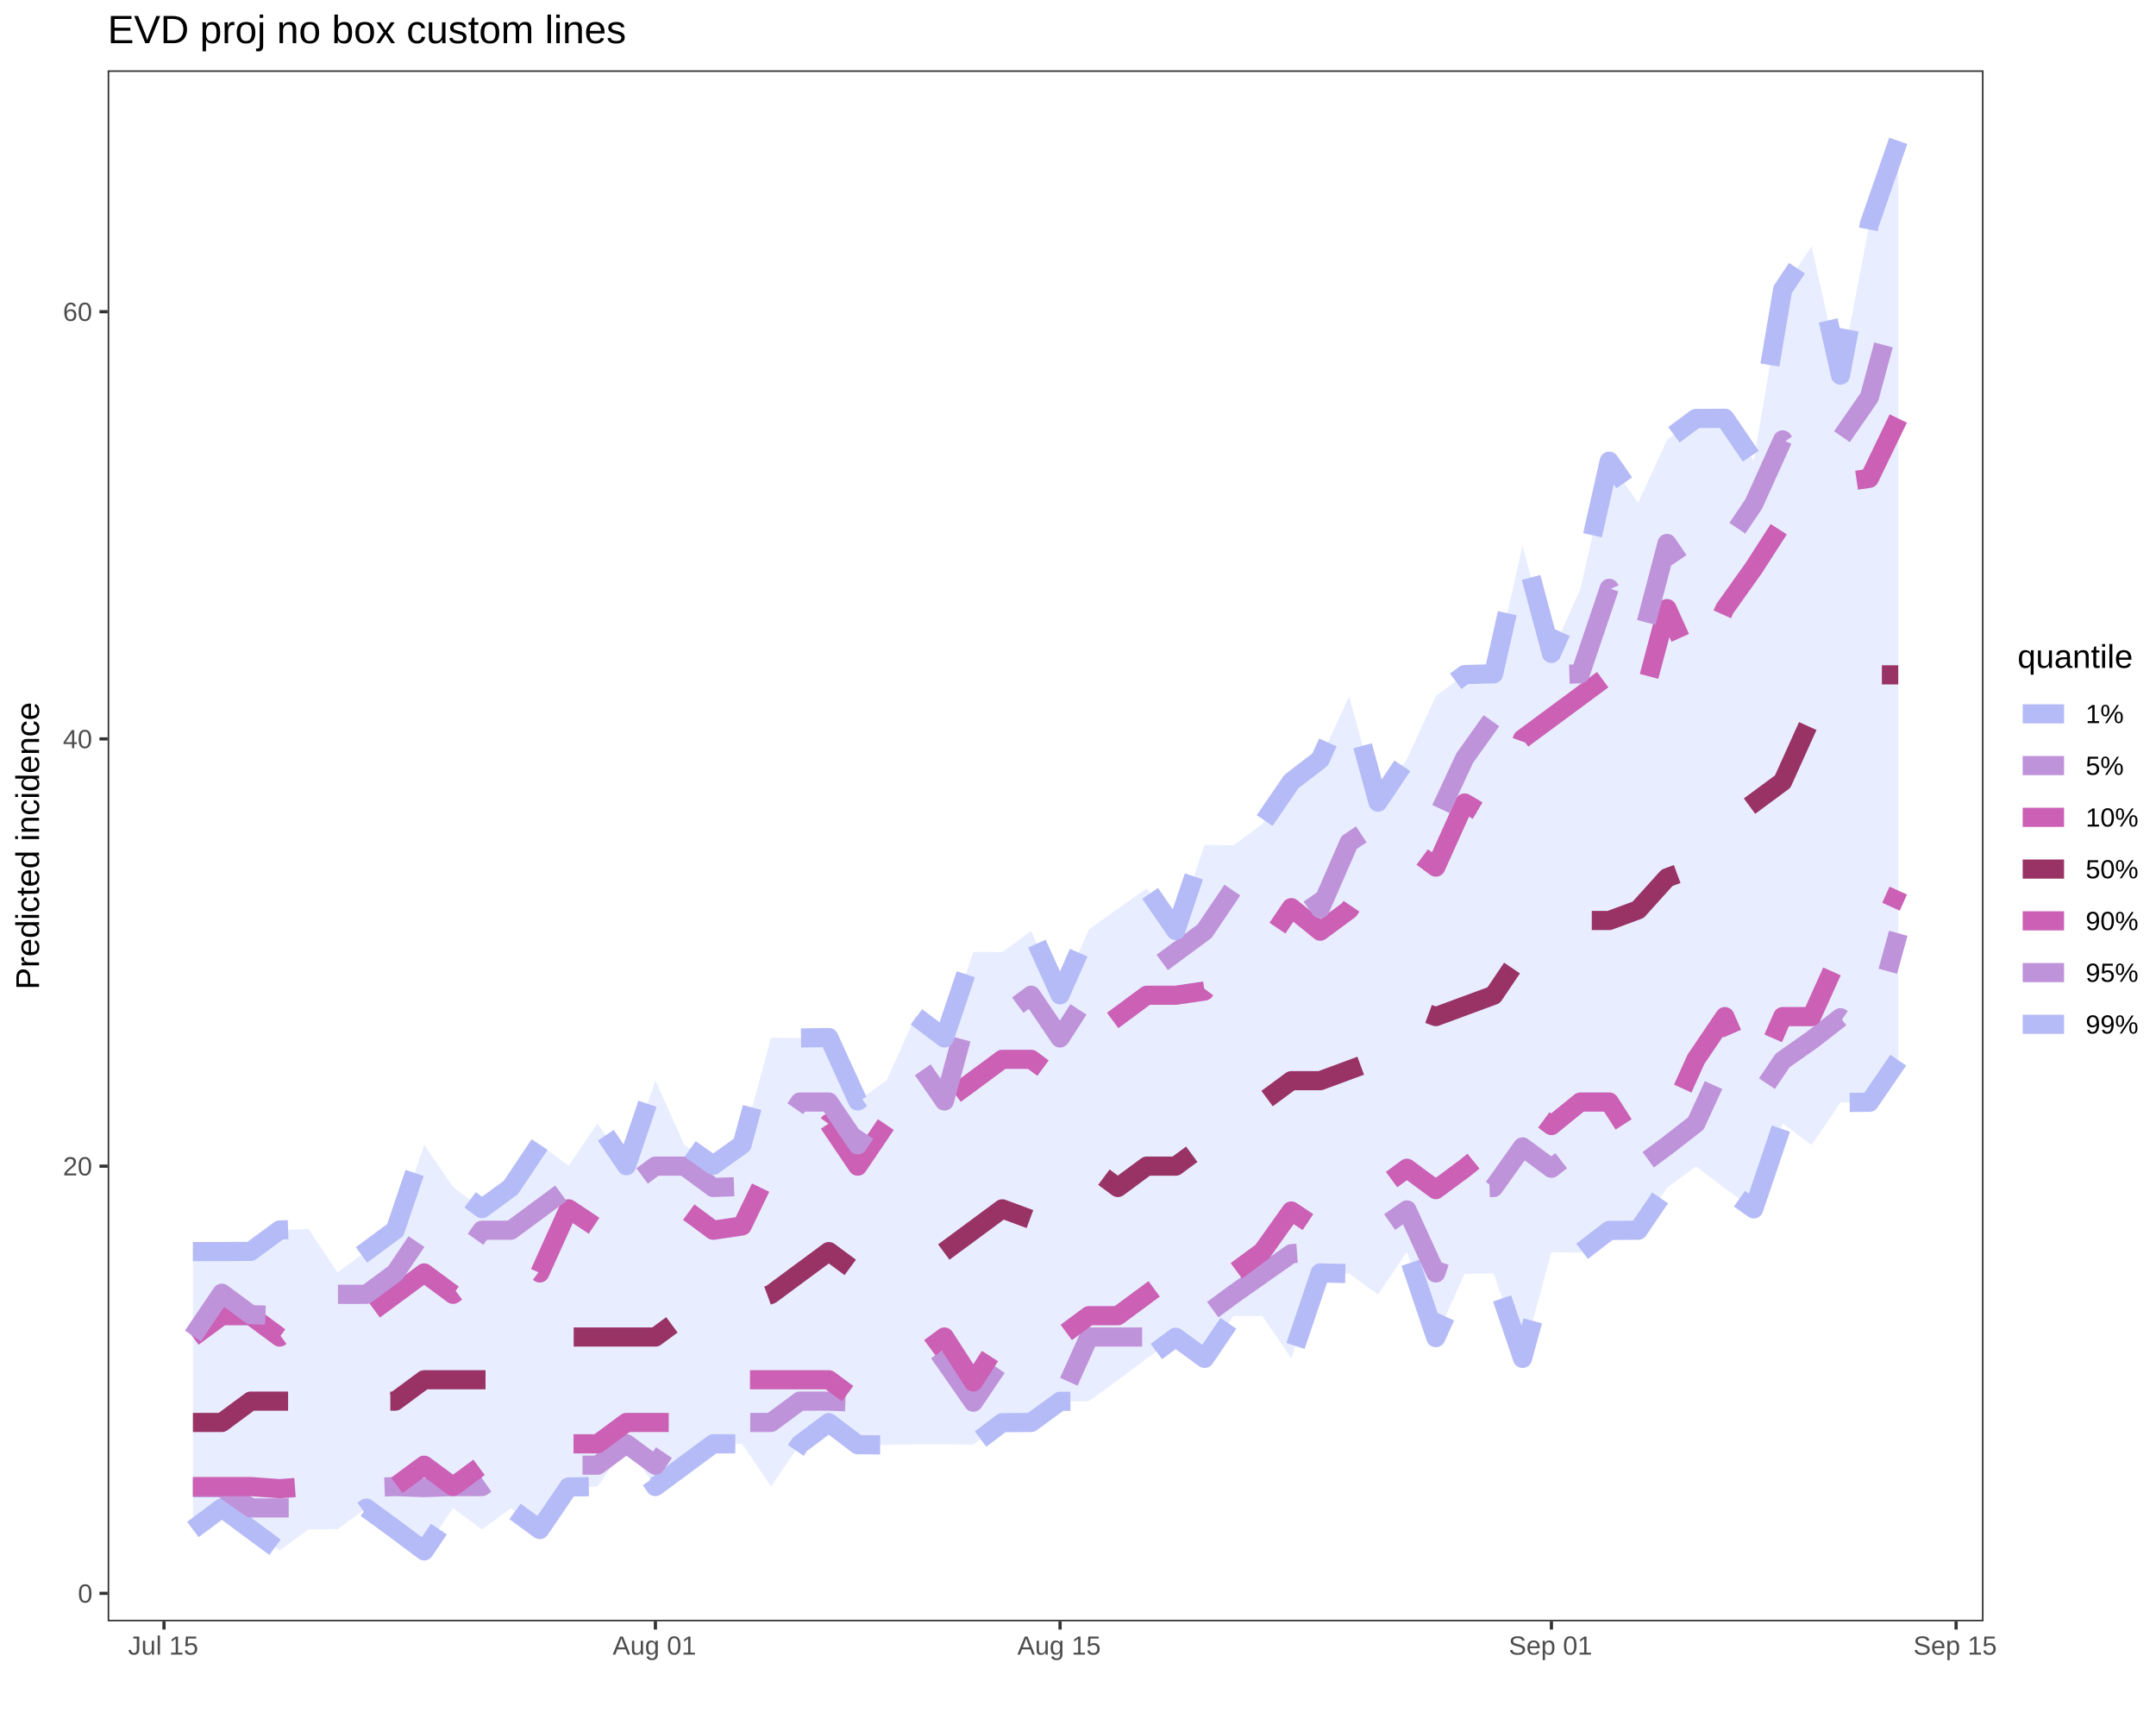
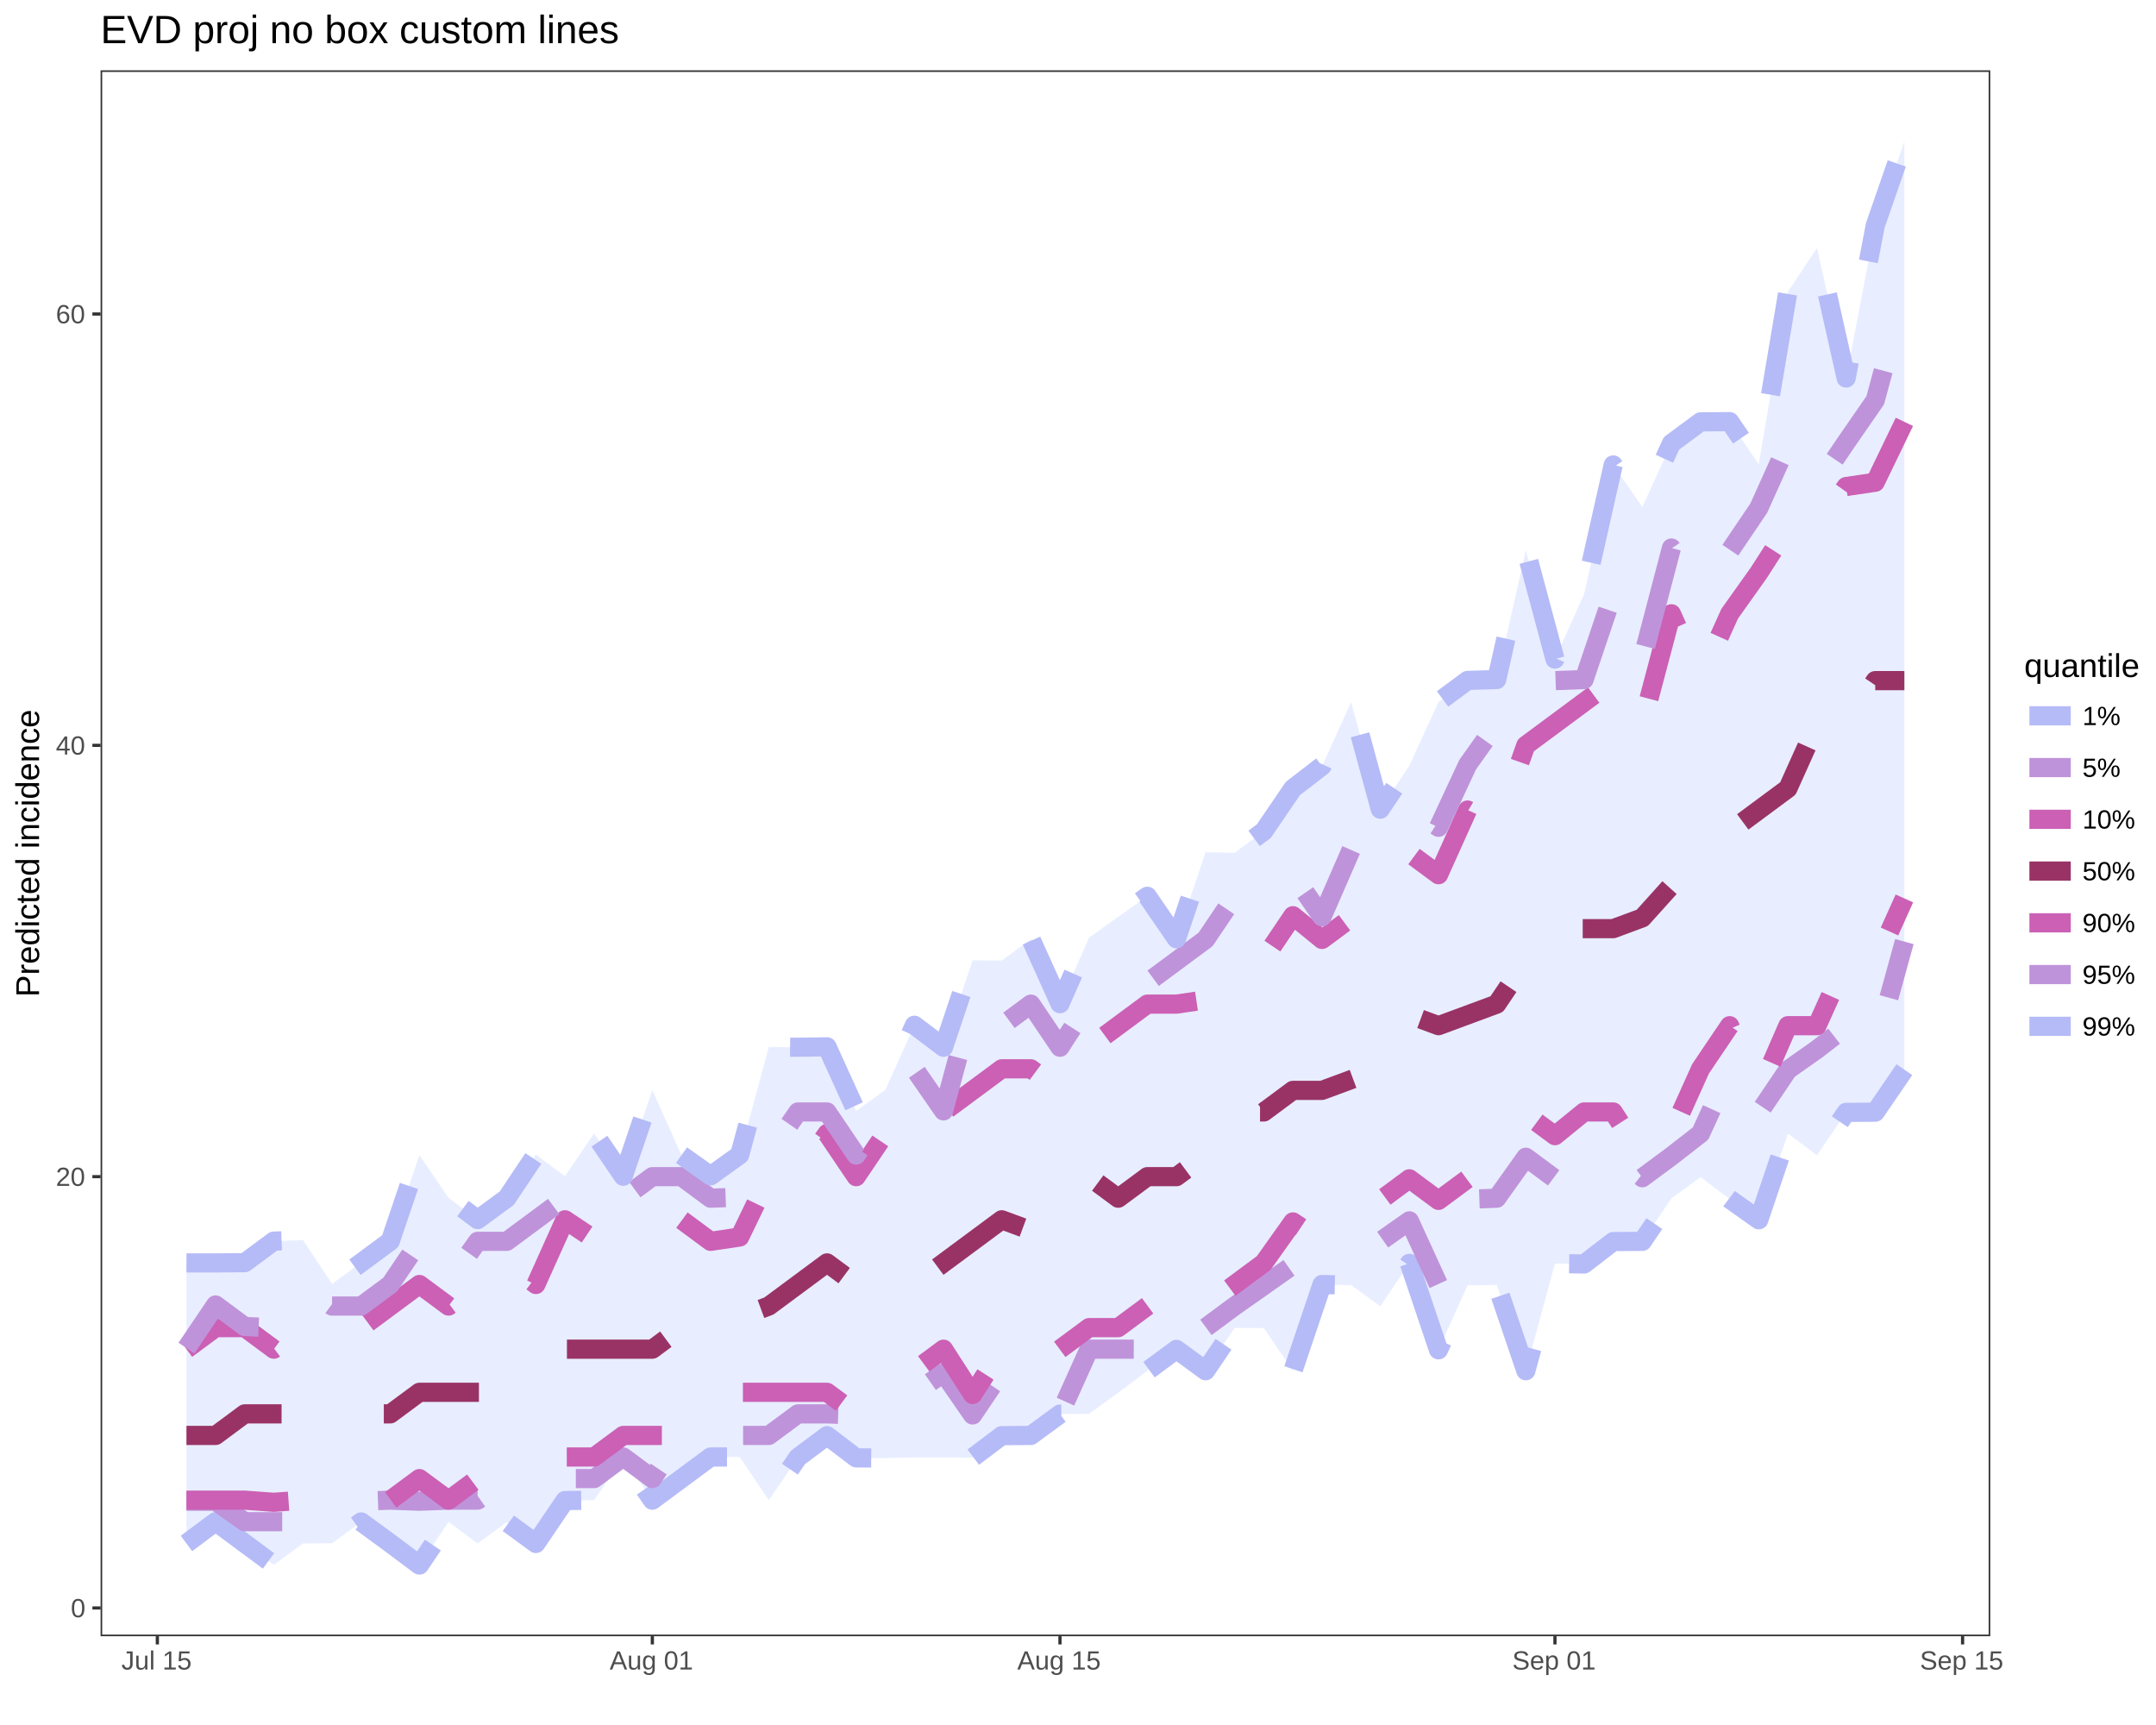
<svg xmlns="http://www.w3.org/2000/svg" viewBox="0 0 720.00 576.00">
  <defs>
    <style type="text/css">
    line, polyline, path, rect, circle {
      fill: none;
      stroke: #000000;
      stroke-linecap: round;
      stroke-linejoin: round;
      stroke-miterlimit: 10.00;
    }
  </style>
  </defs>
  <rect width="100%" height="100%" style="stroke: none; fill: #FFFFFF;" />
  <rect x="0.00" y="0.00" width="720.00" height="576.00" style="stroke-width: 1.07; stroke: #FFFFFF; fill: #FFFFFF;" />
  <defs>
-     <clipPath id="cpMzUuOTQ4fDY2Mi40MDl8NTQxLjM5MXwyMy40NzY3">
-       <rect x="35.95" y="23.48" width="626.46" height="517.91" />
+     <clipPath id="cpMzMuNTg4N3w2NjQuNjV8NTQ2LjM2fDIzLjQ3Njc=">
+       <rect x="33.59" y="23.48" width="631.06" height="522.88" />
    </clipPath>
  </defs>
-   <rect x="35.95" y="23.48" width="626.46" height="517.91" style="stroke-width: 1.07; stroke: none; fill: #FFFFFF;" clip-path="url(#cpMzUuOTQ4fDY2Mi40MDl8NTQxLjM5MXwyMy40NzY3)" />
-   <polyline points="64.42,417.92 74.08,417.92 83.73,417.85 93.38,410.72 103.03,410.36 112.69,424.84 122.34,417.85 131.99,410.72 141.65,382.26 151.30,396.38 160.95,403.58 170.60,396.52 180.26,382.11 189.91,389.25 199.56,375.05 209.21,389.25 218.87,360.79 228.52,382.26 238.17,389.10 247.83,382.18 257.48,346.52 267.13,346.59 276.78,346.45 286.44,367.63 296.09,360.72 305.74,339.32 315.39,346.59 325.05,317.85 334.70,317.92 344.35,310.86 354.01,332.18 363.66,310.36 373.31,303.44 382.96,296.66 392.62,310.72 402.27,282.11 411.92,282.26 421.57,275.12 431.23,261.00 440.88,253.58 450.53,232.47 460.18,267.85 469.84,253.44 479.49,232.40 489.14,225.26 498.80,224.98 508.45,182.18 518.10,218.20 527.75,196.73 537.41,154.01 547.06,167.92 556.71,146.88 566.36,139.74 576.02,139.67 585.67,153.80 595.32,96.73 604.98,82.25 614.63,125.26 624.28,74.84 633.93,47.02 633.93,354.01 624.28,368.06 614.63,368.13 604.98,382.33 595.32,375.12 585.67,403.65 576.02,396.81 566.36,389.53 556.71,396.59 547.06,410.79 537.41,410.86 527.75,418.28 518.10,418.13 508.45,453.58 498.80,425.20 489.14,425.34 479.49,446.66 469.84,418.06 460.18,432.26 450.53,425.27 440.88,425.05 431.23,453.58 421.57,439.46 411.92,439.39 402.27,453.58 392.62,446.52 382.96,453.65 373.31,460.86 363.66,467.85 354.01,467.92 344.35,474.98 334.70,475.05 325.05,482.33 315.39,482.26 305.74,482.26 296.09,482.47 286.44,482.40 276.78,475.05 267.13,482.26 257.48,496.38 247.83,482.11 238.17,482.11 228.52,489.25 218.87,496.38 209.21,482.40 199.56,496.38 189.91,496.52 180.26,510.72 170.60,503.66 160.95,510.72 151.30,503.58 141.65,517.85 131.99,510.65 122.34,503.58 112.69,510.65 103.03,510.72 93.38,517.78 83.73,510.65 74.08,503.51 64.42,510.72 " style="stroke-width: 1.07; stroke: none; fill: #B3C6FF; fill-opacity: 0.30;" clip-path="url(#cpMzUuOTQ4fDY2Mi40MDl8NTQxLjM5MXwyMy40NzY3)" />
-   <polyline points="64.42,510.72 74.08,503.51 83.73,510.65 93.38,517.78 103.03,510.72 112.69,510.65 122.34,503.58 131.99,510.65 141.65,517.85 151.30,503.58 160.95,510.72 170.60,503.66 180.26,510.72 189.91,496.52 199.56,496.38 209.21,482.40 218.87,496.38 228.52,489.25 238.17,482.11 247.83,482.11 257.48,496.38 267.13,482.26 276.78,475.05 286.44,482.40 296.09,482.47 305.74,482.26 315.39,482.26 325.05,482.33 334.70,475.05 344.35,474.98 354.01,467.92 363.66,467.85 373.31,460.86 382.96,453.65 392.62,446.52 402.27,453.58 411.92,439.39 421.57,439.46 431.23,453.58 440.88,425.05 450.53,425.27 460.18,432.26 469.84,418.06 479.49,446.66 489.14,425.34 498.80,425.20 508.45,453.58 518.10,418.13 527.75,418.28 537.41,410.86 547.06,410.79 556.71,396.59 566.36,389.53 576.02,396.81 585.67,403.65 595.32,375.12 604.98,382.33 614.63,368.13 624.28,368.06 633.93,354.01 " style="stroke-width: 6.40; stroke: #B5BBF7; stroke-dasharray: 34.14,34.14; stroke-linecap: butt;" clip-path="url(#cpMzUuOTQ4fDY2Mi40MDl8NTQxLjM5MXwyMy40NzY3)" />
-   <polyline points="64.42,496.74 74.08,496.74 83.73,503.51 93.38,503.51 103.03,503.51 112.69,503.51 122.34,496.74 131.99,496.38 141.65,496.74 151.30,496.38 160.95,496.38 170.60,489.60 180.26,489.60 189.91,489.25 199.56,489.25 209.21,482.11 218.87,489.25 228.52,474.98 238.17,474.98 247.83,474.98 257.48,474.98 267.13,467.85 276.78,467.85 286.44,468.21 296.09,467.85 305.74,461.07 315.39,454.30 325.05,468.21 334.70,453.94 344.35,460.72 354.01,467.85 363.66,446.45 373.31,446.45 382.96,446.45 392.62,432.19 402.27,439.32 411.92,432.19 421.57,425.41 431.23,418.63 440.88,417.92 450.53,417.92 460.18,410.79 469.84,404.01 479.49,425.05 489.14,396.88 498.80,396.52 508.45,382.97 518.10,390.10 527.75,382.61 537.41,382.26 547.06,389.75 556.71,382.61 566.36,375.12 576.02,354.08 585.67,368.35 595.32,354.08 604.98,347.31 614.63,339.82 624.28,346.59 633.93,311.64 " style="stroke-width: 6.40; stroke: #BF93DA; stroke-dasharray: 34.14,34.14; stroke-linecap: butt;" clip-path="url(#cpMzUuOTQ4fDY2Mi40MDl8NTQxLjM5MXwyMy40NzY3)" />
-   <polyline points="64.42,496.38 74.08,496.38 83.73,496.38 93.38,497.09 103.03,496.38 112.69,496.38 122.34,496.38 131.99,496.38 141.65,489.25 151.30,496.38 160.95,489.25 170.60,489.25 180.26,482.11 189.91,482.11 199.56,482.11 209.21,474.98 218.87,474.98 228.52,474.98 238.17,461.43 247.83,460.72 257.48,460.72 267.13,460.72 276.78,460.72 286.44,467.85 296.09,460.72 305.74,453.58 315.39,446.45 325.05,461.43 334.70,446.45 344.35,453.58 354.01,446.45 363.66,439.32 373.31,439.32 382.96,432.19 392.62,425.05 402.27,432.19 411.92,425.05 421.57,417.92 431.23,404.37 440.88,410.79 450.53,403.65 460.18,397.23 469.84,390.10 479.49,397.23 489.14,390.10 498.80,382.26 508.45,368.70 518.10,375.84 527.75,367.99 537.41,367.99 547.06,382.97 556.71,375.12 566.36,353.73 576.02,339.46 585.67,361.57 595.32,339.46 604.98,339.46 614.63,318.06 624.28,318.77 633.93,297.38 " style="stroke-width: 6.40; stroke: #CB60B5; stroke-dasharray: 34.14,34.14; stroke-linecap: butt;" clip-path="url(#cpMzUuOTQ4fDY2Mi40MDl8NTQxLjM5MXwyMy40NzY3)" />
-   <polyline points="64.42,474.98 74.08,474.98 83.73,467.85 93.38,467.85 103.03,467.85 112.69,467.85 122.34,467.85 131.99,467.85 141.65,460.72 151.30,460.72 160.95,460.72 170.60,460.72 180.26,453.58 189.91,446.45 199.56,446.45 209.21,446.45 218.87,446.45 228.52,439.32 238.17,439.32 247.83,435.75 257.48,432.19 267.13,425.05 276.78,417.92 286.44,425.05 296.09,425.05 305.74,425.05 315.39,417.92 325.05,410.79 334.70,403.65 344.35,407.22 354.01,403.65 363.66,389.39 373.31,396.52 382.96,389.39 392.62,389.39 402.27,382.26 411.92,367.99 421.57,367.99 431.23,360.86 440.88,360.86 450.53,357.29 460.18,353.73 469.84,335.89 479.49,339.46 489.14,335.89 498.80,332.33 508.45,318.06 518.10,307.36 527.75,307.36 537.41,307.36 547.06,303.80 556.71,293.10 566.36,289.53 576.02,275.27 585.67,268.13 595.32,261.00 604.98,239.60 614.63,239.60 624.28,225.34 633.93,225.34 " style="stroke-width: 6.40; stroke: #993366; stroke-dasharray: 34.14,34.14; stroke-linecap: butt;" clip-path="url(#cpMzUuOTQ4fDY2Mi40MDl8NTQxLjM5MXwyMy40NzY3)" />
-   <polyline points="64.42,446.45 74.08,439.32 83.73,439.32 93.38,446.45 103.03,439.32 112.69,438.60 122.34,439.32 131.99,432.19 141.65,425.05 151.30,432.19 160.95,425.05 170.60,417.92 180.26,425.05 189.91,403.65 199.56,410.07 209.21,403.65 218.87,403.65 228.52,403.65 238.17,410.79 247.83,409.36 257.48,389.39 267.13,388.68 276.78,375.12 286.44,389.39 296.09,375.12 305.74,360.86 315.39,367.99 325.05,360.86 334.70,353.73 344.35,353.73 354.01,360.86 363.66,346.59 373.31,339.46 382.96,332.33 392.62,332.33 402.27,330.90 411.92,318.06 421.57,317.35 431.23,303.08 440.88,310.93 450.53,303.80 460.18,289.53 469.84,282.40 479.49,289.53 489.14,268.13 498.80,273.84 508.45,246.73 518.10,239.60 527.75,232.47 537.41,225.34 547.06,239.60 556.71,203.22 566.36,224.62 576.02,203.22 585.67,189.67 595.32,174.69 604.98,174.69 614.63,161.14 624.28,159.72 633.93,139.74 " style="stroke-width: 6.40; stroke: #CB60B5; stroke-dasharray: 34.14,34.14; stroke-linecap: butt;" clip-path="url(#cpMzUuOTQ4fDY2Mi40MDl8NTQxLjM5MXwyMy40NzY3)" />
-   <polyline points="64.42,446.09 74.08,431.83 83.73,438.96 93.38,439.32 103.03,425.05 112.69,432.19 122.34,432.19 131.99,425.05 141.65,410.79 151.30,424.34 160.95,410.79 170.60,410.79 180.26,403.65 189.91,396.52 199.56,389.03 209.21,396.52 218.87,389.39 228.52,389.39 238.17,396.52 247.83,396.17 257.48,381.90 267.13,367.99 276.78,367.99 286.44,382.26 296.09,367.63 305.74,353.73 315.39,367.63 325.05,331.97 334.70,339.46 344.35,332.33 354.01,346.59 363.66,331.61 373.31,325.19 382.96,325.19 392.62,318.06 402.27,310.93 411.92,296.66 421.57,296.66 431.23,289.53 440.88,303.44 450.53,281.33 460.18,274.91 469.84,267.78 479.49,273.84 489.14,253.15 498.80,239.60 508.45,225.34 518.10,225.34 527.75,224.98 537.41,196.45 547.06,218.20 556.71,181.47 566.36,195.74 576.02,182.54 585.67,168.27 595.32,146.88 604.98,160.79 614.63,146.52 624.28,132.61 633.93,96.95 " style="stroke-width: 6.40; stroke: #BF93DA; stroke-dasharray: 34.14,34.14; stroke-linecap: butt;" clip-path="url(#cpMzUuOTQ4fDY2Mi40MDl8NTQxLjM5MXwyMy40NzY3)" />
-   <polyline points="64.42,417.92 74.08,417.92 83.73,417.85 93.38,410.72 103.03,410.36 112.69,424.84 122.34,417.85 131.99,410.72 141.65,382.26 151.30,396.38 160.95,403.58 170.60,396.52 180.26,382.11 189.91,389.25 199.56,375.05 209.21,389.25 218.87,360.79 228.52,382.26 238.17,389.10 247.83,382.18 257.48,346.52 267.13,346.59 276.78,346.45 286.44,367.63 296.09,360.72 305.74,339.32 315.39,346.59 325.05,317.85 334.70,317.92 344.35,310.86 354.01,332.18 363.66,310.36 373.31,303.44 382.96,296.66 392.62,310.72 402.27,282.11 411.92,282.26 421.57,275.12 431.23,261.00 440.88,253.58 450.53,232.47 460.18,267.85 469.84,253.44 479.49,232.40 489.14,225.26 498.80,224.98 508.45,182.18 518.10,218.20 527.75,196.73 537.41,154.01 547.06,167.92 556.71,146.88 566.36,139.74 576.02,139.67 585.67,153.80 595.32,96.73 604.98,82.25 614.63,125.26 624.28,74.84 633.93,47.02 " style="stroke-width: 6.40; stroke: #B5BBF7; stroke-dasharray: 34.14,34.14; stroke-linecap: butt;" clip-path="url(#cpMzUuOTQ4fDY2Mi40MDl8NTQxLjM5MXwyMy40NzY3)" />
-   <rect x="35.95" y="23.48" width="626.46" height="517.91" style="stroke-width: 1.07; stroke: #333333;" clip-path="url(#cpMzUuOTQ4fDY2Mi40MDl8NTQxLjM5MXwyMy40NzY3)" />
+   <rect x="33.59" y="23.48" width="631.06" height="522.88" style="stroke-width: 1.07; stroke: none; fill: #FFFFFF;" clip-path="url(#cpMzMuNTg4N3w2NjQuNjV8NTQ2LjM2fDIzLjQ3Njc=)" />
+   <polyline points="62.27,421.70 72.00,421.70 81.72,421.63 91.44,414.43 101.17,414.07 110.89,428.69 120.61,421.63 130.34,414.43 140.06,385.70 149.79,399.96 159.51,407.23 169.23,400.10 178.96,385.55 188.68,392.76 198.40,378.43 208.13,392.76 217.85,364.02 227.57,385.70 237.30,392.61 247.02,385.63 256.75,349.62 266.47,349.69 276.19,349.55 285.92,370.94 295.64,363.95 305.36,342.35 315.09,349.69 324.81,320.67 334.53,320.74 344.26,313.61 353.98,335.15 363.70,313.11 373.43,306.13 383.15,299.28 392.88,313.47 402.60,284.59 412.32,284.74 422.05,277.54 431.77,263.28 441.49,255.79 451.22,234.47 460.94,270.19 470.66,255.65 480.39,234.40 490.11,227.20 499.83,226.91 509.56,183.71 519.28,220.07 529.01,198.40 538.73,155.26 548.45,169.30 558.18,148.06 567.90,140.86 577.62,140.79 587.35,155.05 597.07,97.44 606.79,82.82 616.52,126.24 626.24,75.33 635.97,47.24 635.97,357.18 626.24,371.37 616.52,371.44 606.79,385.77 597.07,378.50 587.35,407.30 577.62,400.39 567.90,393.04 558.18,400.17 548.45,414.50 538.73,414.57 529.01,422.06 519.28,421.92 509.56,457.71 499.83,429.05 490.11,429.19 480.39,450.72 470.66,421.85 460.94,436.18 451.22,429.12 441.49,428.91 431.77,457.71 422.05,443.45 412.32,443.38 402.60,457.71 392.88,450.58 383.15,457.78 373.43,465.05 363.70,472.11 353.98,472.18 344.26,479.31 334.53,479.39 324.81,486.73 315.09,486.66 305.36,486.66 295.64,486.87 285.92,486.80 276.19,479.39 266.47,486.66 256.75,500.92 247.02,486.51 237.30,486.51 227.57,493.72 217.85,500.92 208.13,486.80 198.40,500.92 188.68,501.06 178.96,515.39 169.23,508.26 159.51,515.39 149.79,508.19 140.06,522.59 130.34,515.32 120.61,508.19 110.89,515.32 101.17,515.39 91.44,522.52 81.72,515.32 72.00,508.12 62.27,515.39 " style="stroke-width: 1.07; stroke: none; fill: #B3C6FF; fill-opacity: 0.30;" clip-path="url(#cpMzMuNTg4N3w2NjQuNjV8NTQ2LjM2fDIzLjQ3Njc=)" />
+   <polyline points="62.27,515.39 72.00,508.12 81.72,515.32 91.44,522.52 101.17,515.39 110.89,515.32 120.61,508.19 130.34,515.32 140.06,522.59 149.79,508.19 159.51,515.39 169.23,508.26 178.96,515.39 188.68,501.06 198.40,500.92 208.13,486.80 217.85,500.92 227.57,493.72 237.30,486.51 247.02,486.51 256.75,500.92 266.47,486.66 276.19,479.39 285.92,486.80 295.64,486.87 305.36,486.66 315.09,486.66 324.81,486.73 334.53,479.39 344.26,479.31 353.98,472.18 363.70,472.11 373.43,465.05 383.15,457.78 392.88,450.58 402.60,457.71 412.32,443.38 422.05,443.45 431.77,457.71 441.49,428.91 451.22,429.12 460.94,436.18 470.66,421.85 480.39,450.72 490.11,429.19 499.83,429.05 509.56,457.71 519.28,421.92 529.01,422.06 538.73,414.57 548.45,414.50 558.18,400.17 567.90,393.04 577.62,400.39 587.35,407.30 597.07,378.50 606.79,385.77 616.52,371.44 626.24,371.37 635.97,357.18 " style="stroke-width: 6.40; stroke: #B5BBF7; stroke-dasharray: 34.14,34.14; stroke-linecap: butt;" clip-path="url(#cpMzMuNTg4N3w2NjQuNjV8NTQ2LjM2fDIzLjQ3Njc=)" />
+   <polyline points="62.27,501.28 72.00,501.28 81.72,508.12 91.44,508.12 101.17,508.12 110.89,508.12 120.61,501.28 130.34,500.92 140.06,501.28 149.79,500.92 159.51,500.92 169.23,494.08 178.96,494.08 188.68,493.72 198.40,493.72 208.13,486.51 217.85,493.72 227.57,479.31 237.30,479.31 247.02,479.31 256.75,479.31 266.47,472.11 276.19,472.11 285.92,472.47 295.64,472.11 305.36,465.27 315.09,458.43 324.81,472.47 334.53,458.07 344.26,464.91 353.98,472.11 363.70,450.51 373.43,450.51 383.15,450.51 392.88,436.11 402.60,443.31 412.32,436.11 422.05,429.27 431.77,422.42 441.49,421.70 451.22,421.70 460.94,414.50 470.66,407.66 480.39,428.91 490.11,400.46 499.83,400.10 509.56,386.42 519.28,393.62 529.01,386.06 538.73,385.70 548.45,393.26 558.18,386.06 567.90,378.50 577.62,357.25 587.35,371.66 597.07,357.25 606.79,350.41 616.52,342.85 626.24,349.69 635.97,314.41 " style="stroke-width: 6.40; stroke: #BF93DA; stroke-dasharray: 34.14,34.14; stroke-linecap: butt;" clip-path="url(#cpMzMuNTg4N3w2NjQuNjV8NTQ2LjM2fDIzLjQ3Njc=)" />
+   <polyline points="62.27,500.92 72.00,500.92 81.72,500.92 91.44,501.64 101.17,500.92 110.89,500.92 120.61,500.92 130.34,500.92 140.06,493.72 149.79,500.92 159.51,493.72 169.23,493.72 178.96,486.51 188.68,486.51 198.40,486.51 208.13,479.31 217.85,479.31 227.57,479.31 237.30,465.63 247.02,464.91 256.75,464.91 266.47,464.91 276.19,464.91 285.92,472.11 295.64,464.91 305.36,457.71 315.09,450.51 324.81,465.63 334.53,450.51 344.26,457.71 353.98,450.51 363.70,443.31 373.43,443.31 383.15,436.11 392.88,428.91 402.60,436.11 412.32,428.91 422.05,421.70 431.77,408.02 441.49,414.50 451.22,407.30 460.94,400.82 470.66,393.62 480.39,400.82 490.11,393.62 499.83,385.70 509.56,372.02 519.28,379.22 529.01,371.30 538.73,371.30 548.45,386.42 558.18,378.50 567.90,356.89 577.62,342.49 587.35,364.81 597.07,342.49 606.79,342.49 616.52,320.89 626.24,321.61 635.97,300.00 " style="stroke-width: 6.40; stroke: #CB60B5; stroke-dasharray: 34.14,34.14; stroke-linecap: butt;" clip-path="url(#cpMzMuNTg4N3w2NjQuNjV8NTQ2LjM2fDIzLjQ3Njc=)" />
+   <polyline points="62.27,479.31 72.00,479.31 81.72,472.11 91.44,472.11 101.17,472.11 110.89,472.11 120.61,472.11 130.34,472.11 140.06,464.91 149.79,464.91 159.51,464.91 169.23,464.91 178.96,457.71 188.68,450.51 198.40,450.51 208.13,450.51 217.85,450.51 227.57,443.31 237.30,443.31 247.02,439.71 256.75,436.11 266.47,428.91 276.19,421.70 285.92,428.91 295.64,428.91 305.36,428.91 315.09,421.70 324.81,414.50 334.53,407.30 344.26,410.90 353.98,407.30 363.70,392.90 373.43,400.10 383.15,392.90 392.88,392.90 402.60,385.70 412.32,371.30 422.05,371.30 431.77,364.09 441.49,364.09 451.22,360.49 460.94,356.89 470.66,338.89 480.39,342.49 490.11,338.89 499.83,335.29 509.56,320.89 519.28,310.09 529.01,310.09 538.73,310.09 548.45,306.49 558.18,295.68 567.90,292.08 577.62,277.68 587.35,270.48 597.07,263.28 606.79,241.68 616.52,241.68 626.24,227.27 635.97,227.27 " style="stroke-width: 6.40; stroke: #993366; stroke-dasharray: 34.14,34.14; stroke-linecap: butt;" clip-path="url(#cpMzMuNTg4N3w2NjQuNjV8NTQ2LjM2fDIzLjQ3Njc=)" />
+   <polyline points="62.27,450.51 72.00,443.31 81.72,443.31 91.44,450.51 101.17,443.31 110.89,442.59 120.61,443.31 130.34,436.11 140.06,428.91 149.79,436.11 159.51,428.91 169.23,421.70 178.96,428.91 188.68,407.30 198.40,413.78 208.13,407.30 217.85,407.30 227.57,407.30 237.30,414.50 247.02,413.06 256.75,392.90 266.47,392.18 276.19,378.50 285.92,392.90 295.64,378.50 305.36,364.09 315.09,371.30 324.81,364.09 334.53,356.89 344.26,356.89 353.98,364.09 363.70,349.69 373.43,342.49 383.15,335.29 392.88,335.29 402.60,333.85 412.32,320.89 422.05,320.17 431.77,305.77 441.49,313.69 451.22,306.49 460.94,292.08 470.66,284.88 480.39,292.08 490.11,270.48 499.83,276.24 509.56,248.88 519.28,241.68 529.01,234.47 538.73,227.27 548.45,241.68 558.18,204.95 567.90,226.55 577.62,204.95 587.35,191.27 597.07,176.14 606.79,176.14 616.52,162.46 626.24,161.02 635.97,140.86 " style="stroke-width: 6.40; stroke: #CB60B5; stroke-dasharray: 34.14,34.14; stroke-linecap: butt;" clip-path="url(#cpMzMuNTg4N3w2NjQuNjV8NTQ2LjM2fDIzLjQ3Njc=)" />
+   <polyline points="62.27,450.15 72.00,435.75 81.72,442.95 91.44,443.31 101.17,428.91 110.89,436.11 120.61,436.11 130.34,428.91 140.06,414.50 149.79,428.19 159.51,414.50 169.23,414.50 178.96,407.30 188.68,400.10 198.40,392.54 208.13,400.10 217.85,392.90 227.57,392.90 237.30,400.10 247.02,399.74 256.75,385.34 266.47,371.30 276.19,371.30 285.92,385.70 295.64,370.94 305.36,356.89 315.09,370.94 324.81,334.93 334.53,342.49 344.26,335.29 353.98,349.69 363.70,334.57 373.43,328.09 383.15,328.09 392.88,320.89 402.60,313.69 412.32,299.28 422.05,299.28 431.77,292.08 441.49,306.13 451.22,283.80 460.94,277.32 470.66,270.12 480.39,276.24 490.11,255.36 499.83,241.68 509.56,227.27 519.28,227.27 529.01,226.91 538.73,198.11 548.45,220.07 558.18,182.99 567.90,197.39 577.62,184.07 587.35,169.66 597.07,148.06 606.79,162.10 616.52,147.70 626.24,133.66 635.97,97.65 " style="stroke-width: 6.40; stroke: #BF93DA; stroke-dasharray: 34.14,34.14; stroke-linecap: butt;" clip-path="url(#cpMzMuNTg4N3w2NjQuNjV8NTQ2LjM2fDIzLjQ3Njc=)" />
+   <polyline points="62.27,421.70 72.00,421.70 81.72,421.63 91.44,414.43 101.17,414.07 110.89,428.69 120.61,421.63 130.34,414.43 140.06,385.70 149.79,399.96 159.51,407.23 169.23,400.10 178.96,385.55 188.68,392.76 198.40,378.43 208.13,392.76 217.85,364.02 227.57,385.70 237.30,392.61 247.02,385.63 256.75,349.62 266.47,349.69 276.19,349.55 285.92,370.94 295.64,363.95 305.36,342.35 315.09,349.69 324.81,320.67 334.53,320.74 344.26,313.61 353.98,335.15 363.70,313.11 373.43,306.13 383.15,299.28 392.88,313.47 402.60,284.59 412.32,284.74 422.05,277.54 431.77,263.28 441.49,255.79 451.22,234.47 460.94,270.19 470.66,255.65 480.39,234.40 490.11,227.20 499.83,226.91 509.56,183.71 519.28,220.07 529.01,198.40 538.73,155.26 548.45,169.30 558.18,148.06 567.90,140.86 577.62,140.79 587.35,155.05 597.07,97.44 606.79,82.82 616.52,126.24 626.24,75.33 635.97,47.24 " style="stroke-width: 6.40; stroke: #B5BBF7; stroke-dasharray: 34.14,34.14; stroke-linecap: butt;" clip-path="url(#cpMzMuNTg4N3w2NjQuNjV8NTQ2LjM2fDIzLjQ3Njc=)" />
+   <rect x="33.59" y="23.48" width="631.06" height="522.88" style="stroke-width: 1.07; stroke: #333333;" clip-path="url(#cpMzMuNTg4N3w2NjQuNjV8NTQ2LjM2fDIzLjQ3Njc=)" />
  <defs>
    <clipPath id="cpMHw3MjB8NTc2fDA=">
      <rect x="0.00" y="0.00" width="720.00" height="576.00" />
    </clipPath>
  </defs>
  <g clip-path="url(#cpMHw3MjB8NTc2fDA=)">
-     <text x="26.01" y="535.14" style="font-size: 8.80px; fill: #4D4D4D; font-family: Liberation Sans;" textLength="5.01px" lengthAdjust="spacingAndGlyphs">0</text>
+     <text x="23.65" y="540.02" style="font-size: 8.80px; fill: #4D4D4D; font-family: Liberation Sans;" textLength="5.01px" lengthAdjust="spacingAndGlyphs">0</text>
  </g>
  <g clip-path="url(#cpMHw3MjB8NTc2fDA=)">
-     <text x="21.01" y="392.48" style="font-size: 8.80px; fill: #4D4D4D; font-family: Liberation Sans;" textLength="10.01px" lengthAdjust="spacingAndGlyphs">20</text>
+     <text x="18.65" y="395.99" style="font-size: 8.80px; fill: #4D4D4D; font-family: Liberation Sans;" textLength="10.01px" lengthAdjust="spacingAndGlyphs">20</text>
  </g>
  <g clip-path="url(#cpMHw3MjB8NTc2fDA=)">
-     <text x="21.01" y="249.83" style="font-size: 8.80px; fill: #4D4D4D; font-family: Liberation Sans;" textLength="10.01px" lengthAdjust="spacingAndGlyphs">40</text>
+     <text x="18.65" y="251.97" style="font-size: 8.80px; fill: #4D4D4D; font-family: Liberation Sans;" textLength="10.01px" lengthAdjust="spacingAndGlyphs">40</text>
  </g>
  <g clip-path="url(#cpMHw3MjB8NTc2fDA=)">
-     <text x="21.01" y="107.17" style="font-size: 8.80px; fill: #4D4D4D; font-family: Liberation Sans;" textLength="10.01px" lengthAdjust="spacingAndGlyphs">60</text>
+     <text x="18.65" y="107.95" style="font-size: 8.80px; fill: #4D4D4D; font-family: Liberation Sans;" textLength="10.01px" lengthAdjust="spacingAndGlyphs">60</text>
  </g>
-   <polyline points="33.21,532.04 35.95,532.04 " style="stroke-width: 1.07; stroke: #333333; stroke-linecap: butt;" clip-path="url(#cpMHw3MjB8NTc2fDA=)" />
-   <polyline points="33.21,389.39 35.95,389.39 " style="stroke-width: 1.07; stroke: #333333; stroke-linecap: butt;" clip-path="url(#cpMHw3MjB8NTc2fDA=)" />
-   <polyline points="33.21,246.73 35.95,246.73 " style="stroke-width: 1.07; stroke: #333333; stroke-linecap: butt;" clip-path="url(#cpMHw3MjB8NTc2fDA=)" />
-   <polyline points="33.21,104.08 35.95,104.08 " style="stroke-width: 1.07; stroke: #333333; stroke-linecap: butt;" clip-path="url(#cpMHw3MjB8NTc2fDA=)" />
-   <polyline points="54.77,544.13 54.77,541.39 " style="stroke-width: 1.07; stroke: #333333; stroke-linecap: butt;" clip-path="url(#cpMHw3MjB8NTc2fDA=)" />
-   <polyline points="218.87,544.13 218.87,541.39 " style="stroke-width: 1.07; stroke: #333333; stroke-linecap: butt;" clip-path="url(#cpMHw3MjB8NTc2fDA=)" />
-   <polyline points="354.01,544.13 354.01,541.39 " style="stroke-width: 1.07; stroke: #333333; stroke-linecap: butt;" clip-path="url(#cpMHw3MjB8NTc2fDA=)" />
-   <polyline points="518.10,544.13 518.10,541.39 " style="stroke-width: 1.07; stroke: #333333; stroke-linecap: butt;" clip-path="url(#cpMHw3MjB8NTc2fDA=)" />
-   <polyline points="653.24,544.13 653.24,541.39 " style="stroke-width: 1.07; stroke: #333333; stroke-linecap: butt;" clip-path="url(#cpMHw3MjB8NTc2fDA=)" />
+   <polyline points="30.85,536.92 33.59,536.92 " style="stroke-width: 1.07; stroke: #333333; stroke-linecap: butt;" clip-path="url(#cpMHw3MjB8NTc2fDA=)" />
+   <polyline points="30.85,392.90 33.59,392.90 " style="stroke-width: 1.07; stroke: #333333; stroke-linecap: butt;" clip-path="url(#cpMHw3MjB8NTc2fDA=)" />
+   <polyline points="30.85,248.88 33.59,248.88 " style="stroke-width: 1.07; stroke: #333333; stroke-linecap: butt;" clip-path="url(#cpMHw3MjB8NTc2fDA=)" />
+   <polyline points="30.85,104.85 33.59,104.85 " style="stroke-width: 1.07; stroke: #333333; stroke-linecap: butt;" clip-path="url(#cpMHw3MjB8NTc2fDA=)" />
+   <polyline points="52.55,549.10 52.55,546.36 " style="stroke-width: 1.07; stroke: #333333; stroke-linecap: butt;" clip-path="url(#cpMHw3MjB8NTc2fDA=)" />
+   <polyline points="217.85,549.10 217.85,546.36 " style="stroke-width: 1.07; stroke: #333333; stroke-linecap: butt;" clip-path="url(#cpMHw3MjB8NTc2fDA=)" />
+   <polyline points="353.98,549.10 353.98,546.36 " style="stroke-width: 1.07; stroke: #333333; stroke-linecap: butt;" clip-path="url(#cpMHw3MjB8NTc2fDA=)" />
+   <polyline points="519.28,549.10 519.28,546.36 " style="stroke-width: 1.07; stroke: #333333; stroke-linecap: butt;" clip-path="url(#cpMHw3MjB8NTc2fDA=)" />
+   <polyline points="655.41,549.10 655.41,546.36 " style="stroke-width: 1.07; stroke: #333333; stroke-linecap: butt;" clip-path="url(#cpMHw3MjB8NTc2fDA=)" />
  <g clip-path="url(#cpMHw3MjB8NTc2fDA=)">
-     <text x="42.76" y="552.51" style="font-size: 8.80px; fill: #4D4D4D; font-family: Liberation Sans;" textLength="24.02px" lengthAdjust="spacingAndGlyphs">Jul 15</text>
+     <text x="40.54" y="557.48" style="font-size: 8.80px; fill: #4D4D4D; font-family: Liberation Sans;" textLength="24.02px" lengthAdjust="spacingAndGlyphs">Jul 15</text>
  </g>
  <g clip-path="url(#cpMHw3MjB8NTc2fDA=)">
-     <text x="204.60" y="552.51" style="font-size: 8.80px; fill: #4D4D4D; font-family: Liberation Sans;" textLength="28.52px" lengthAdjust="spacingAndGlyphs">Aug 01</text>
+     <text x="203.59" y="557.48" style="font-size: 8.80px; fill: #4D4D4D; font-family: Liberation Sans;" textLength="28.52px" lengthAdjust="spacingAndGlyphs">Aug 01</text>
  </g>
  <g clip-path="url(#cpMHw3MjB8NTc2fDA=)">
-     <text x="339.74" y="552.51" style="font-size: 8.80px; fill: #4D4D4D; font-family: Liberation Sans;" textLength="28.52px" lengthAdjust="spacingAndGlyphs">Aug 15</text>
+     <text x="339.72" y="557.48" style="font-size: 8.80px; fill: #4D4D4D; font-family: Liberation Sans;" textLength="28.52px" lengthAdjust="spacingAndGlyphs">Aug 15</text>
  </g>
  <g clip-path="url(#cpMHw3MjB8NTc2fDA=)">
-     <text x="503.84" y="552.51" style="font-size: 8.80px; fill: #4D4D4D; font-family: Liberation Sans;" textLength="28.52px" lengthAdjust="spacingAndGlyphs">Sep 01</text>
+     <text x="505.02" y="557.48" style="font-size: 8.80px; fill: #4D4D4D; font-family: Liberation Sans;" textLength="28.52px" lengthAdjust="spacingAndGlyphs">Sep 01</text>
  </g>
  <g clip-path="url(#cpMHw3MjB8NTc2fDA=)">
-     <text x="638.98" y="552.51" style="font-size: 8.80px; fill: #4D4D4D; font-family: Liberation Sans;" textLength="28.52px" lengthAdjust="spacingAndGlyphs">Sep 15</text>
+     <text x="641.15" y="557.48" style="font-size: 8.80px; fill: #4D4D4D; font-family: Liberation Sans;" textLength="28.52px" lengthAdjust="spacingAndGlyphs">Sep 15</text>
  </g>
  <g clip-path="url(#cpMHw3MjB8NTc2fDA=)">
-     <text transform="translate(13.04,330.44) rotate(-90)" style="font-size: 11.00px; font-family: Liberation Sans;" textLength="96.00px" lengthAdjust="spacingAndGlyphs">Predicted incidence</text>
+     <text transform="translate(13.04,332.92) rotate(-90)" style="font-size: 11.00px; font-family: Liberation Sans;" textLength="96.00px" lengthAdjust="spacingAndGlyphs">Predicted incidence</text>
  </g>
-   <rect x="673.75" y="214.19" width="40.77" height="136.49" style="stroke-width: 1.07; stroke: none; fill: #FFFFFF;" clip-path="url(#cpMHw3MjB8NTc2fDA=)" />
+   <rect x="675.99" y="218.50" width="38.53" height="132.84" style="stroke-width: 1.07; stroke: none; fill: #FFFFFF;" clip-path="url(#cpMHw3MjB8NTc2fDA=)" />
  <g clip-path="url(#cpMHw3MjB8NTc2fDA=)">
-     <text x="673.75" y="223.00" style="font-size: 11.00px; font-family: Liberation Sans;" textLength="38.53px" lengthAdjust="spacingAndGlyphs">quantile</text>
+     <text x="675.99" y="226.06" style="font-size: 11.00px; font-family: Liberation Sans;" textLength="38.53px" lengthAdjust="spacingAndGlyphs">quantile</text>
  </g>
-   <rect x="673.75" y="229.72" width="17.28" height="17.28" style="stroke-width: 1.07; stroke: none; fill: #FFFFFF;" clip-path="url(#cpMHw3MjB8NTc2fDA=)" />
-   <line x1="675.48" y1="238.36" x2="689.30" y2="238.36" style="stroke-width: 6.40; stroke: #B5BBF7; stroke-dasharray: 34.14,34.14; stroke-linecap: butt;" clip-path="url(#cpMHw3MjB8NTc2fDA=)" />
-   <rect x="673.75" y="247.00" width="17.28" height="17.28" style="stroke-width: 1.07; stroke: none; fill: #FFFFFF;" clip-path="url(#cpMHw3MjB8NTc2fDA=)" />
-   <line x1="675.48" y1="255.64" x2="689.30" y2="255.64" style="stroke-width: 6.40; stroke: #BF93DA; stroke-dasharray: 34.14,34.14; stroke-linecap: butt;" clip-path="url(#cpMHw3MjB8NTc2fDA=)" />
-   <rect x="673.75" y="264.28" width="17.28" height="17.28" style="stroke-width: 1.07; stroke: none; fill: #FFFFFF;" clip-path="url(#cpMHw3MjB8NTc2fDA=)" />
-   <line x1="675.48" y1="272.92" x2="689.30" y2="272.92" style="stroke-width: 6.40; stroke: #CB60B5; stroke-dasharray: 34.14,34.14; stroke-linecap: butt;" clip-path="url(#cpMHw3MjB8NTc2fDA=)" />
-   <rect x="673.75" y="281.56" width="17.28" height="17.28" style="stroke-width: 1.07; stroke: none; fill: #FFFFFF;" clip-path="url(#cpMHw3MjB8NTc2fDA=)" />
-   <line x1="675.48" y1="290.20" x2="689.30" y2="290.20" style="stroke-width: 6.40; stroke: #993366; stroke-dasharray: 34.14,34.14; stroke-linecap: butt;" clip-path="url(#cpMHw3MjB8NTc2fDA=)" />
-   <rect x="673.75" y="298.84" width="17.28" height="17.28" style="stroke-width: 1.07; stroke: none; fill: #FFFFFF;" clip-path="url(#cpMHw3MjB8NTc2fDA=)" />
-   <line x1="675.48" y1="307.48" x2="689.30" y2="307.48" style="stroke-width: 6.40; stroke: #CB60B5; stroke-dasharray: 34.14,34.14; stroke-linecap: butt;" clip-path="url(#cpMHw3MjB8NTc2fDA=)" />
-   <rect x="673.75" y="316.12" width="17.28" height="17.28" style="stroke-width: 1.07; stroke: none; fill: #FFFFFF;" clip-path="url(#cpMHw3MjB8NTc2fDA=)" />
-   <line x1="675.48" y1="324.76" x2="689.30" y2="324.76" style="stroke-width: 6.40; stroke: #BF93DA; stroke-dasharray: 34.14,34.14; stroke-linecap: butt;" clip-path="url(#cpMHw3MjB8NTc2fDA=)" />
-   <rect x="673.75" y="333.40" width="17.28" height="17.28" style="stroke-width: 1.07; stroke: none; fill: #FFFFFF;" clip-path="url(#cpMHw3MjB8NTc2fDA=)" />
-   <line x1="675.48" y1="342.04" x2="689.30" y2="342.04" style="stroke-width: 6.40; stroke: #B5BBF7; stroke-dasharray: 34.14,34.14; stroke-linecap: butt;" clip-path="url(#cpMHw3MjB8NTc2fDA=)" />
+   <rect x="675.99" y="230.38" width="17.28" height="17.28" style="stroke-width: 1.07; stroke: none; fill: #FFFFFF;" clip-path="url(#cpMHw3MjB8NTc2fDA=)" />
+   <line x1="677.72" y1="239.02" x2="691.54" y2="239.02" style="stroke-width: 6.40; stroke: #B5BBF7; stroke-dasharray: 34.14,34.14; stroke-linecap: butt;" clip-path="url(#cpMHw3MjB8NTc2fDA=)" />
+   <rect x="675.99" y="247.66" width="17.28" height="17.28" style="stroke-width: 1.07; stroke: none; fill: #FFFFFF;" clip-path="url(#cpMHw3MjB8NTc2fDA=)" />
+   <line x1="677.72" y1="256.30" x2="691.54" y2="256.30" style="stroke-width: 6.40; stroke: #BF93DA; stroke-dasharray: 34.14,34.14; stroke-linecap: butt;" clip-path="url(#cpMHw3MjB8NTc2fDA=)" />
+   <rect x="675.99" y="264.94" width="17.28" height="17.28" style="stroke-width: 1.07; stroke: none; fill: #FFFFFF;" clip-path="url(#cpMHw3MjB8NTc2fDA=)" />
+   <line x1="677.72" y1="273.58" x2="691.54" y2="273.58" style="stroke-width: 6.40; stroke: #CB60B5; stroke-dasharray: 34.14,34.14; stroke-linecap: butt;" clip-path="url(#cpMHw3MjB8NTc2fDA=)" />
+   <rect x="675.99" y="282.22" width="17.28" height="17.28" style="stroke-width: 1.07; stroke: none; fill: #FFFFFF;" clip-path="url(#cpMHw3MjB8NTc2fDA=)" />
+   <line x1="677.72" y1="290.86" x2="691.54" y2="290.86" style="stroke-width: 6.40; stroke: #993366; stroke-dasharray: 34.14,34.14; stroke-linecap: butt;" clip-path="url(#cpMHw3MjB8NTc2fDA=)" />
+   <rect x="675.99" y="299.50" width="17.28" height="17.28" style="stroke-width: 1.07; stroke: none; fill: #FFFFFF;" clip-path="url(#cpMHw3MjB8NTc2fDA=)" />
+   <line x1="677.72" y1="308.14" x2="691.54" y2="308.14" style="stroke-width: 6.40; stroke: #CB60B5; stroke-dasharray: 34.14,34.14; stroke-linecap: butt;" clip-path="url(#cpMHw3MjB8NTc2fDA=)" />
+   <rect x="675.99" y="316.78" width="17.28" height="17.28" style="stroke-width: 1.07; stroke: none; fill: #FFFFFF;" clip-path="url(#cpMHw3MjB8NTc2fDA=)" />
+   <line x1="677.72" y1="325.42" x2="691.54" y2="325.42" style="stroke-width: 6.40; stroke: #BF93DA; stroke-dasharray: 34.14,34.14; stroke-linecap: butt;" clip-path="url(#cpMHw3MjB8NTc2fDA=)" />
+   <rect x="675.99" y="334.06" width="17.28" height="17.28" style="stroke-width: 1.07; stroke: none; fill: #FFFFFF;" clip-path="url(#cpMHw3MjB8NTc2fDA=)" />
+   <line x1="677.72" y1="342.70" x2="691.54" y2="342.70" style="stroke-width: 6.40; stroke: #B5BBF7; stroke-dasharray: 34.14,34.14; stroke-linecap: butt;" clip-path="url(#cpMHw3MjB8NTc2fDA=)" />
  <g clip-path="url(#cpMHw3MjB8NTc2fDA=)">
-     <text x="696.51" y="241.45" style="font-size: 8.80px; font-family: Liberation Sans;" textLength="13.01px" lengthAdjust="spacingAndGlyphs">1%</text>
+     <text x="695.43" y="242.11" style="font-size: 8.80px; font-family: Liberation Sans;" textLength="13.01px" lengthAdjust="spacingAndGlyphs">1%</text>
  </g>
  <g clip-path="url(#cpMHw3MjB8NTc2fDA=)">
-     <text x="696.51" y="258.73" style="font-size: 8.80px; font-family: Liberation Sans;" textLength="13.01px" lengthAdjust="spacingAndGlyphs">5%</text>
+     <text x="695.43" y="259.39" style="font-size: 8.80px; font-family: Liberation Sans;" textLength="13.01px" lengthAdjust="spacingAndGlyphs">5%</text>
  </g>
  <g clip-path="url(#cpMHw3MjB8NTc2fDA=)">
-     <text x="696.51" y="276.01" style="font-size: 8.80px; font-family: Liberation Sans;" textLength="18.01px" lengthAdjust="spacingAndGlyphs">10%</text>
+     <text x="695.43" y="276.67" style="font-size: 8.80px; font-family: Liberation Sans;" textLength="18.01px" lengthAdjust="spacingAndGlyphs">10%</text>
  </g>
  <g clip-path="url(#cpMHw3MjB8NTc2fDA=)">
-     <text x="696.51" y="293.29" style="font-size: 8.80px; font-family: Liberation Sans;" textLength="18.01px" lengthAdjust="spacingAndGlyphs">50%</text>
+     <text x="695.43" y="293.95" style="font-size: 8.80px; font-family: Liberation Sans;" textLength="18.01px" lengthAdjust="spacingAndGlyphs">50%</text>
  </g>
  <g clip-path="url(#cpMHw3MjB8NTc2fDA=)">
-     <text x="696.51" y="310.57" style="font-size: 8.80px; font-family: Liberation Sans;" textLength="18.01px" lengthAdjust="spacingAndGlyphs">90%</text>
+     <text x="695.43" y="311.23" style="font-size: 8.80px; font-family: Liberation Sans;" textLength="18.01px" lengthAdjust="spacingAndGlyphs">90%</text>
  </g>
  <g clip-path="url(#cpMHw3MjB8NTc2fDA=)">
-     <text x="696.51" y="327.85" style="font-size: 8.80px; font-family: Liberation Sans;" textLength="18.01px" lengthAdjust="spacingAndGlyphs">95%</text>
+     <text x="695.43" y="328.51" style="font-size: 8.80px; font-family: Liberation Sans;" textLength="18.01px" lengthAdjust="spacingAndGlyphs">95%</text>
  </g>
  <g clip-path="url(#cpMHw3MjB8NTc2fDA=)">
-     <text x="696.51" y="345.13" style="font-size: 8.80px; font-family: Liberation Sans;" textLength="18.01px" lengthAdjust="spacingAndGlyphs">99%</text>
+     <text x="695.43" y="345.79" style="font-size: 8.80px; font-family: Liberation Sans;" textLength="18.01px" lengthAdjust="spacingAndGlyphs">99%</text>
  </g>
  <g clip-path="url(#cpMHw3MjB8NTc2fDA=)">
-     <text x="35.95" y="14.42" style="font-size: 13.20px; font-family: Liberation Sans;" textLength="170.52px" lengthAdjust="spacingAndGlyphs">EVD proj no box custom lines</text>
+     <text x="33.59" y="14.42" style="font-size: 13.20px; font-family: Liberation Sans;" textLength="170.52px" lengthAdjust="spacingAndGlyphs">EVD proj no box custom lines</text>
  </g>
</svg>
